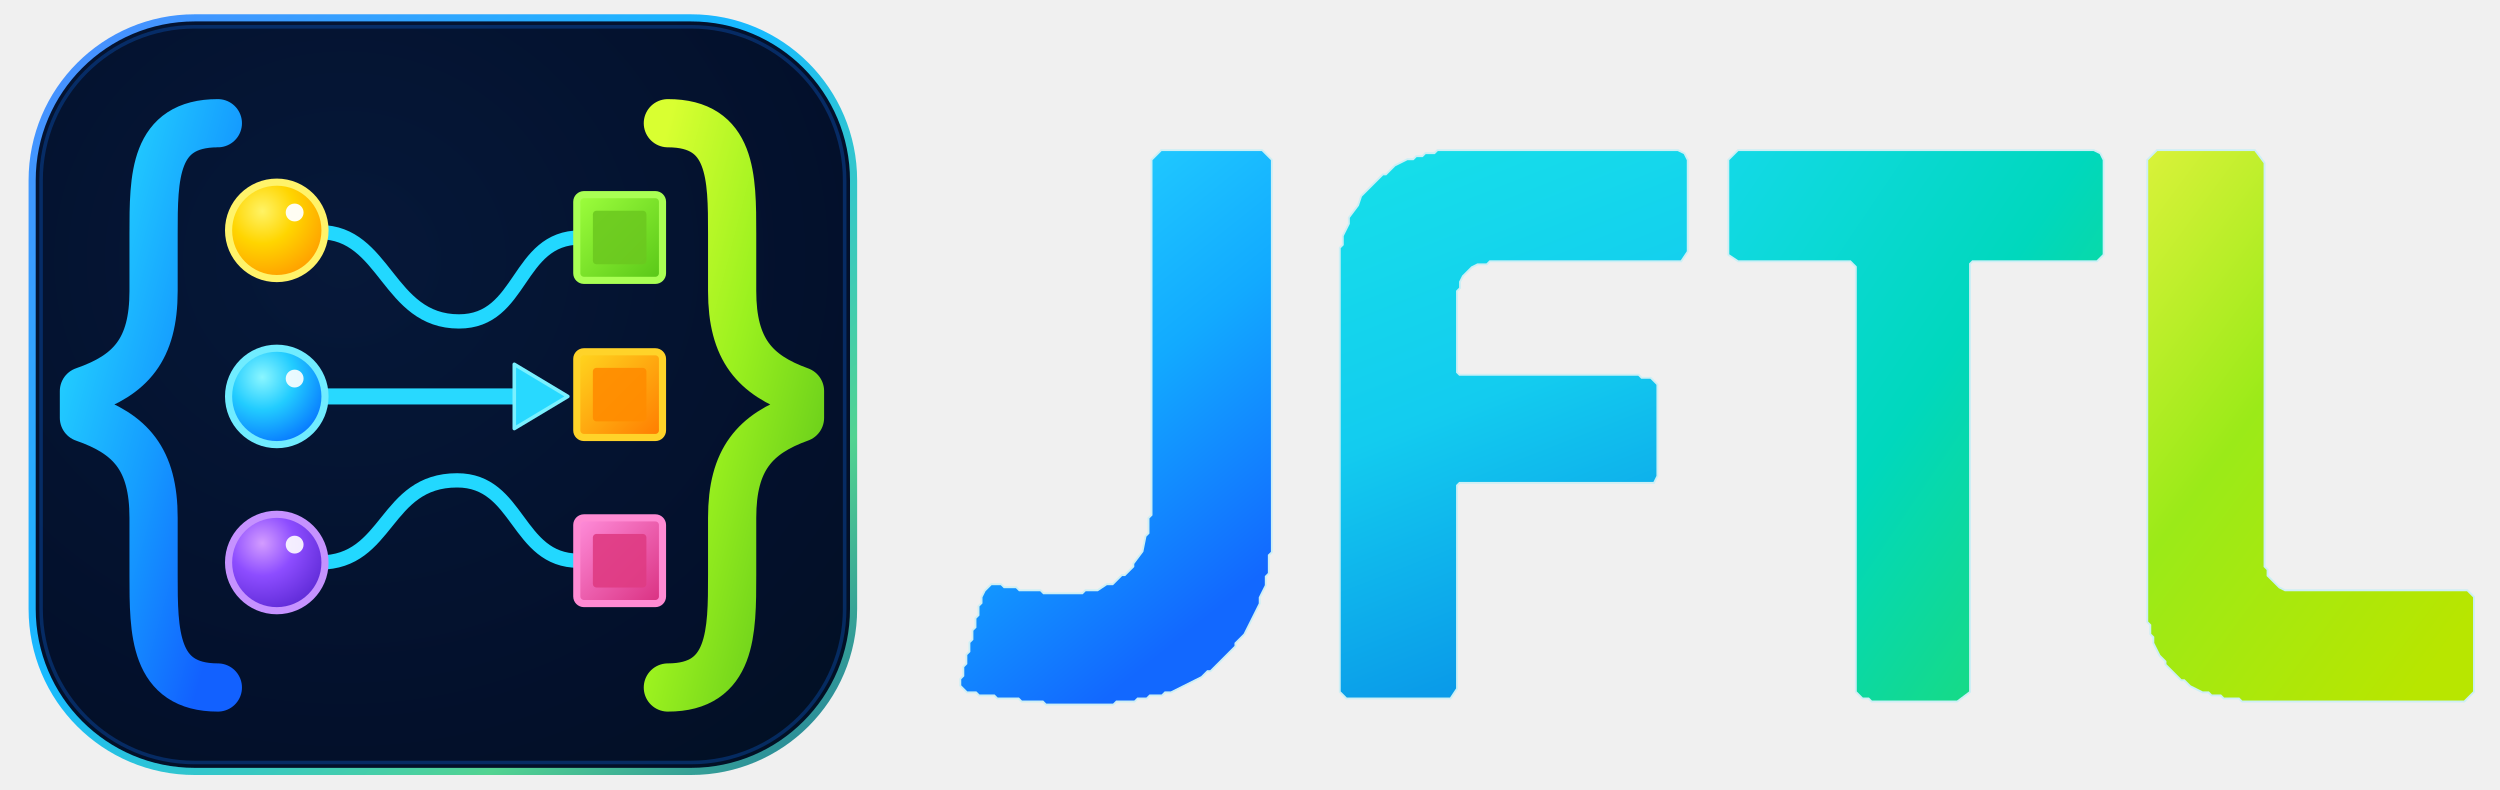
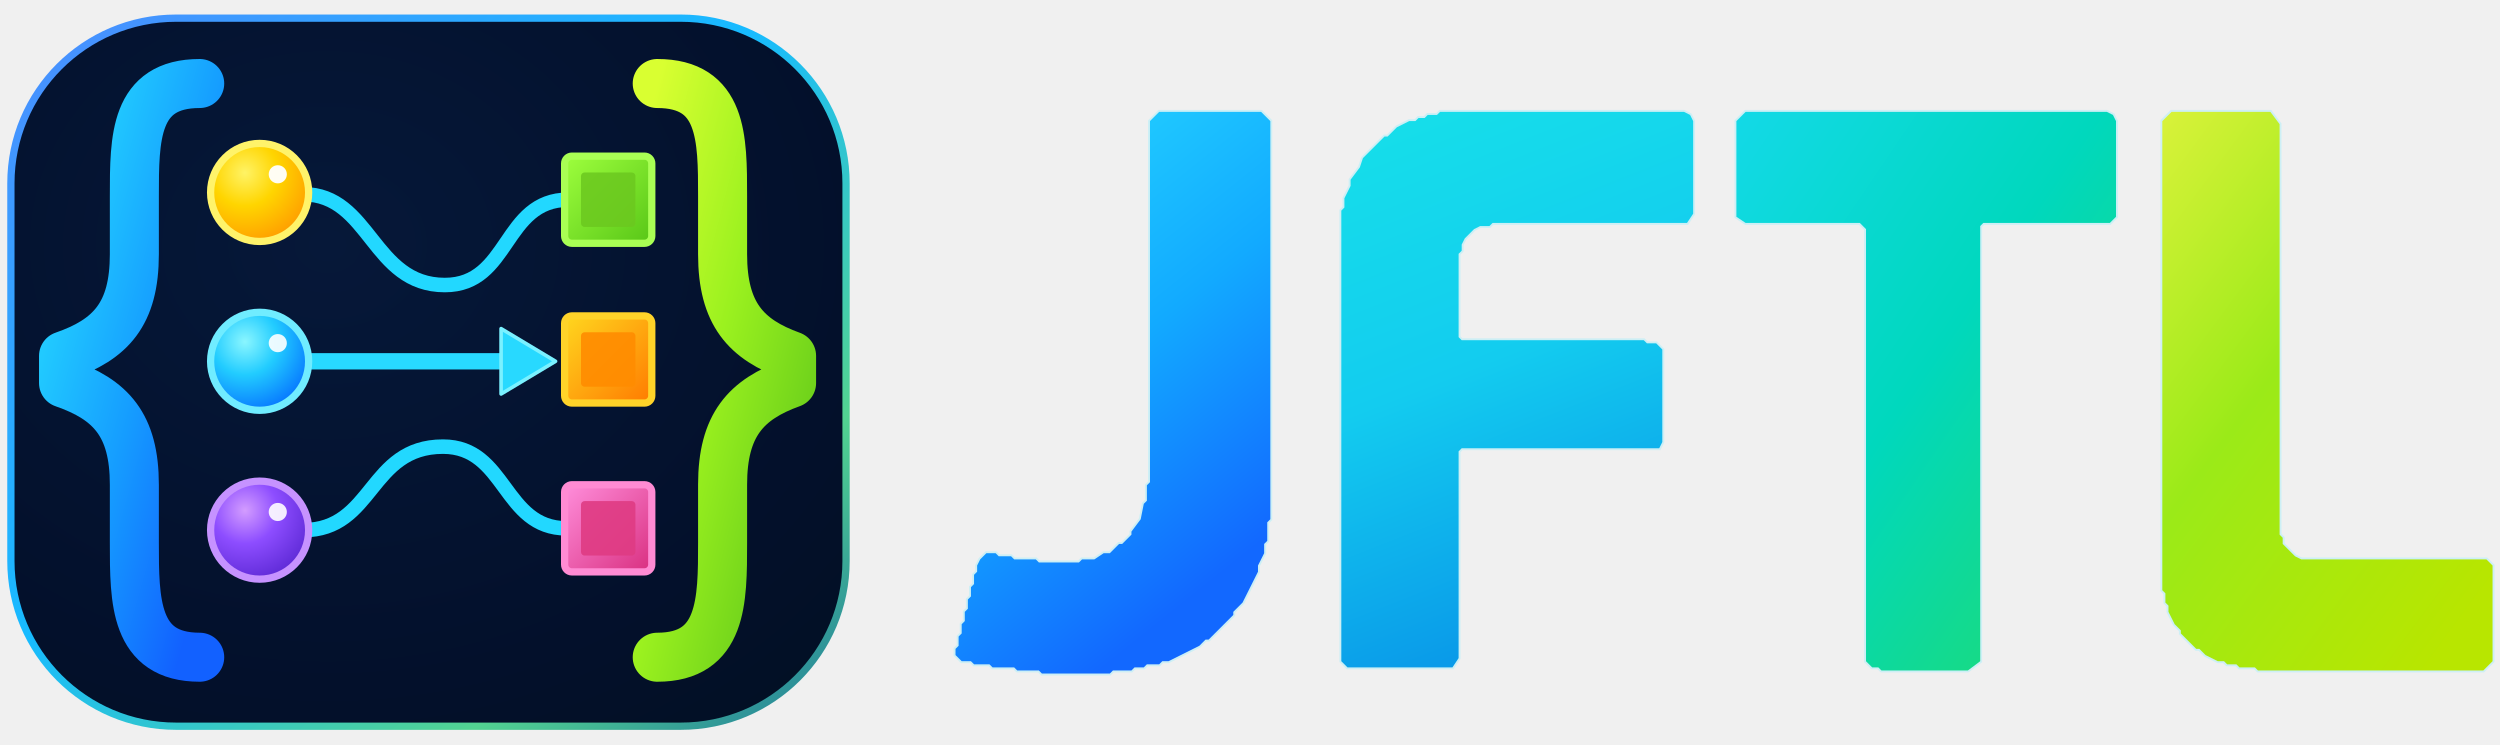
- <svg xmlns="http://www.w3.org/2000/svg" viewBox="104 197 1400 442">
+ <svg xmlns="http://www.w3.org/2000/svg" viewBox="116 220 1377 410">
  <defs>
    <linearGradient id="blueCyan" x1="0" y1="0" x2="1" y2="1">
      <stop offset="0" stop-color="#1668ff" />
      <stop offset="0.55" stop-color="#18c9ff" />
      <stop offset="1" stop-color="#00e4d8" />
    </linearGradient>
    <linearGradient id="cyanGreen" x1="0" y1="0" x2="1" y2="0">
      <stop offset="0" stop-color="#1ec9ff" />
      <stop offset="0.48" stop-color="#00ddd0" />
      <stop offset="0.76" stop-color="#28de73" />
      <stop offset="1" stop-color="#bdf000" />
    </linearGradient>
    <linearGradient id="jftlGradient" x1="0" y1="0" x2="1" y2="0">
      <stop offset="0" stop-color="#1678ff" />
      <stop offset="0.28" stop-color="#14c7ff" />
      <stop offset="0.55" stop-color="#00d9c7" />
      <stop offset="0.78" stop-color="#36dc62" />
      <stop offset="1" stop-color="#d9ef00" />
    </linearGradient>
    <linearGradient id="braceLeft" x1="0" y1="0" x2="0.85" y2="1">
      <stop offset="0" stop-color="#27e1ff" />
      <stop offset="0.58" stop-color="#159cff" />
      <stop offset="1" stop-color="#1261ff" />
    </linearGradient>
    <linearGradient id="braceRight" x1="0" y1="0" x2="0.9" y2="1">
      <stop offset="0" stop-color="#d9ff31" />
      <stop offset="0.48" stop-color="#9bf11f" />
      <stop offset="1" stop-color="#62c91a" />
    </linearGradient>
    <linearGradient id="iconBorder" x1="0" y1="0" x2="1" y2="1">
      <stop offset="0" stop-color="#4d8cff" />
      <stop offset="0.45" stop-color="#17bbff" />
      <stop offset="0.78" stop-color="#52d391" />
      <stop offset="1" stop-color="#1f789b" />
    </linearGradient>
    <radialGradient id="iconBg" cx="38%" cy="32%" r="90%">
      <stop offset="0" stop-color="#061839" />
      <stop offset="0.7" stop-color="#03102b" />
      <stop offset="1" stop-color="#021023" />
    </radialGradient>
    <radialGradient id="nodeYellow" cx="35%" cy="30%" r="75%">
      <stop offset="0" stop-color="#fff365" />
      <stop offset="0.45" stop-color="#ffd500" />
      <stop offset="1" stop-color="#ff9c00" />
    </radialGradient>
    <radialGradient id="nodeBlue" cx="35%" cy="30%" r="75%">
      <stop offset="0" stop-color="#8af6ff" />
      <stop offset="0.45" stop-color="#22ccff" />
      <stop offset="1" stop-color="#0674ff" />
    </radialGradient>
    <radialGradient id="nodePurple" cx="35%" cy="30%" r="75%">
      <stop offset="0" stop-color="#d39cff" />
      <stop offset="0.45" stop-color="#8d4dff" />
      <stop offset="1" stop-color="#5d29d5" />
    </radialGradient>
    <linearGradient id="sqGreen" x1="0" y1="0" x2="1" y2="1">
      <stop offset="0" stop-color="#9eff3d" />
      <stop offset="1" stop-color="#58c617" />
    </linearGradient>
    <linearGradient id="sqOrange" x1="0" y1="0" x2="1" y2="1">
      <stop offset="0" stop-color="#ffd71f" />
      <stop offset="1" stop-color="#ff7a00" />
    </linearGradient>
    <linearGradient id="sqPink" x1="0" y1="0" x2="1" y2="1">
      <stop offset="0" stop-color="#ff8edb" />
      <stop offset="1" stop-color="#d92f80" />
    </linearGradient>
    <linearGradient id="gradJ" x1="0" y1="0" x2="0.45" y2="1">
      <stop offset="0" stop-color="#28ddff" />
      <stop offset="0.55" stop-color="#12aaff" />
      <stop offset="1" stop-color="#1268ff" />
    </linearGradient>
    <linearGradient id="gradF" x1="0" y1="0" x2="0.25" y2="1">
      <stop offset="0" stop-color="#16e0e9" />
      <stop offset="0.52" stop-color="#13ccef" />
      <stop offset="1" stop-color="#0a9be9" />
    </linearGradient>
    <linearGradient id="gradT" x1="0" y1="0" x2="1" y2="1">
      <stop offset="0" stop-color="#13d9e7" />
      <stop offset="0.48" stop-color="#00d8bd" />
      <stop offset="1" stop-color="#22db6a" />
    </linearGradient>
    <linearGradient id="gradL" x1="0" y1="0" x2="0.8" y2="1">
      <stop offset="0" stop-color="#d9f23a" />
      <stop offset="0.45" stop-color="#9bea18" />
      <stop offset="1" stop-color="#b8e600" />
    </linearGradient>
  </defs>
  <g>
-     <rect x="122" y="207" width="460" height="422" rx="91" fill="url(#iconBg)" stroke="url(#iconBorder)" stroke-width="4" />
-     <rect x="127" y="212" width="450" height="412" rx="86" fill="none" stroke="#0b4ca9" stroke-opacity=".45" stroke-width="2" />
+     <rect x="122" y="230" width="460" height="390" rx="91" fill="url(#iconBg)" stroke="url(#iconBorder)" stroke-width="4" />
    <path d="M226 266              C190 266 190 296 190 328              L190 360              C190 393 177 407 151 416              L151 431              C177 440 190 454 190 487              L190 519              C190 551 190 582 226 582" fill="none" stroke="url(#braceLeft)" stroke-width="27" stroke-linecap="round" stroke-linejoin="round" />
    <path d="M478 266              C514 266 514 296 514 328              L514 360              C514 393 527 407 552 416              L552 431              C527 440 514 454 514 487              L514 519              C514 551 514 582 478 582" fill="none" stroke="url(#braceRight)" stroke-width="27" stroke-linecap="round" stroke-linejoin="round" />
    <path d="M283 327 C320 327 321 377 361 377 C397 377 393 330 429 330" fill="none" stroke="#22d8ff" stroke-width="8" stroke-linecap="round" />
    <path d="M286 419 H392" fill="none" stroke="#28d9ff" stroke-width="9" stroke-linecap="round" />
    <path d="M392 401 L422 419 L392 437 Z" fill="#28d9ff" stroke="#7af1ff" stroke-width="2" stroke-linejoin="round" />
    <path d="M283 512 C322 512 319 466 360 466 C395 466 393 511 428 511" fill="none" stroke="#22d8ff" stroke-width="8" stroke-linecap="round" />
    <circle cx="259" cy="326" r="27" fill="url(#nodeYellow)" stroke="#fff36a" stroke-width="4" />
    <circle cx="259" cy="419" r="27" fill="url(#nodeBlue)" stroke="#70ecff" stroke-width="4" />
    <circle cx="259" cy="512" r="27" fill="url(#nodePurple)" stroke="#c692ff" stroke-width="4" />
    <circle cx="269" cy="316" r="5" fill="#fff" opacity=".95" />
    <circle cx="269" cy="409" r="5" fill="#fff" opacity=".9" />
    <circle cx="269" cy="502" r="5" fill="#fff" opacity=".9" />
    <rect x="427" y="306" width="48" height="48" rx="4" fill="url(#sqGreen)" stroke="#a9ff54" stroke-width="4" />
    <rect x="436" y="315" width="30" height="30" rx="2" fill="#6bc81e" opacity=".85" />
    <rect x="427" y="394" width="48" height="48" rx="4" fill="url(#sqOrange)" stroke="#ffd329" stroke-width="4" />
    <rect x="436" y="403" width="30" height="30" rx="2" fill="#ff8c00" opacity=".9" />
    <rect x="427" y="487" width="48" height="48" rx="4" fill="url(#sqPink)" stroke="#ff8bd3" stroke-width="4" />
    <rect x="436" y="496" width="30" height="30" rx="2" fill="#df3b83" opacity=".9" />
  </g>
  <g id="jftl-wordmark" transform="translate(610 200) scale(1.7)">
    <path id="glyph-J" d="M 118 48 L 85 48 L 82 51 L 82 168 L 81 169 L 81 174 L 80 175 L 79 180 L 76 184 L 76 185 L 73 188 L 72 188 L 69 191 L 67 191 L 64 193 L 60 193 L 59 194 L 46 194 L 45 193 L 38 193 L 37 192 L 33 192 L 32 191 L 29 191 L 27 193 L 26 195 L 26 197 L 25 198 L 25 201 L 24 202 L 24 205 L 23 206 L 23 209 L 22 210 L 22 213 L 21 214 L 21 217 L 20 218 L 20 221 L 19 222 L 19 224 L 21 226 L 24 226 L 25 227 L 30 227 L 31 228 L 38 228 L 39 229 L 46 229 L 47 230 L 69 230 L 70 229 L 76 229 L 77 228 L 80 228 L 81 227 L 85 227 L 86 226 L 88 226 L 98 221 L 100 219 L 101 219 L 109 211 L 109 210 L 112 207 L 117 197 L 117 195 L 119 191 L 119 188 L 120 187 L 120 181 L 121 180 L 121 51 Z" fill="url(#gradJ)" stroke="#8cefff" stroke-opacity="0.34" stroke-width="1.25" paint-order="stroke" />
    <path id="glyph-F" d="M 257 49 L 255 48 L 176 48 L 175 49 L 172 49 L 171 50 L 169 50 L 168 51 L 166 51 L 162 53 L 159 56 L 158 56 L 151 63 L 150 66 L 147 70 L 147 72 L 145 76 L 145 79 L 144 80 L 144 226 L 146 228 L 180 228 L 182 225 L 182 158 L 183 157 L 247 157 L 248 155 L 248 125 L 246 123 L 243 123 L 242 122 L 183 122 L 182 121 L 182 94 L 183 93 L 183 91 L 184 89 L 187 86 L 189 85 L 192 85 L 193 84 L 256 84 L 258 81 L 258 51 Z" fill="url(#gradF)" stroke="#8cefff" stroke-opacity="0.34" stroke-width="1.25" paint-order="stroke" />
    <path id="glyph-T" d="M 275 48 L 272 51 L 272 82 L 275 84 L 312 84 L 314 86 L 314 226 L 316 228 L 318 228 L 319 229 L 347 229 L 351 226 L 351 85 L 352 84 L 393 84 L 395 82 L 395 51 L 394 49 L 392 48 Z" fill="url(#gradT)" stroke="#8cefff" stroke-opacity="0.34" stroke-width="1.25" paint-order="stroke" />
    <path id="glyph-L" d="M 413 48 L 410 51 L 410 203 L 411 204 L 411 207 L 412 208 L 412 210 L 414 214 L 416 216 L 416 217 L 421 222 L 422 222 L 424 224 L 428 226 L 430 226 L 431 227 L 434 227 L 435 228 L 440 228 L 441 229 L 514 229 L 517 226 L 517 195 L 515 193 L 455 193 L 453 192 L 449 188 L 449 186 L 448 185 L 448 52 L 445 48 Z" fill="url(#gradL)" stroke="#8cefff" stroke-opacity="0.34" stroke-width="1.25" paint-order="stroke" />
  </g>
</svg>
